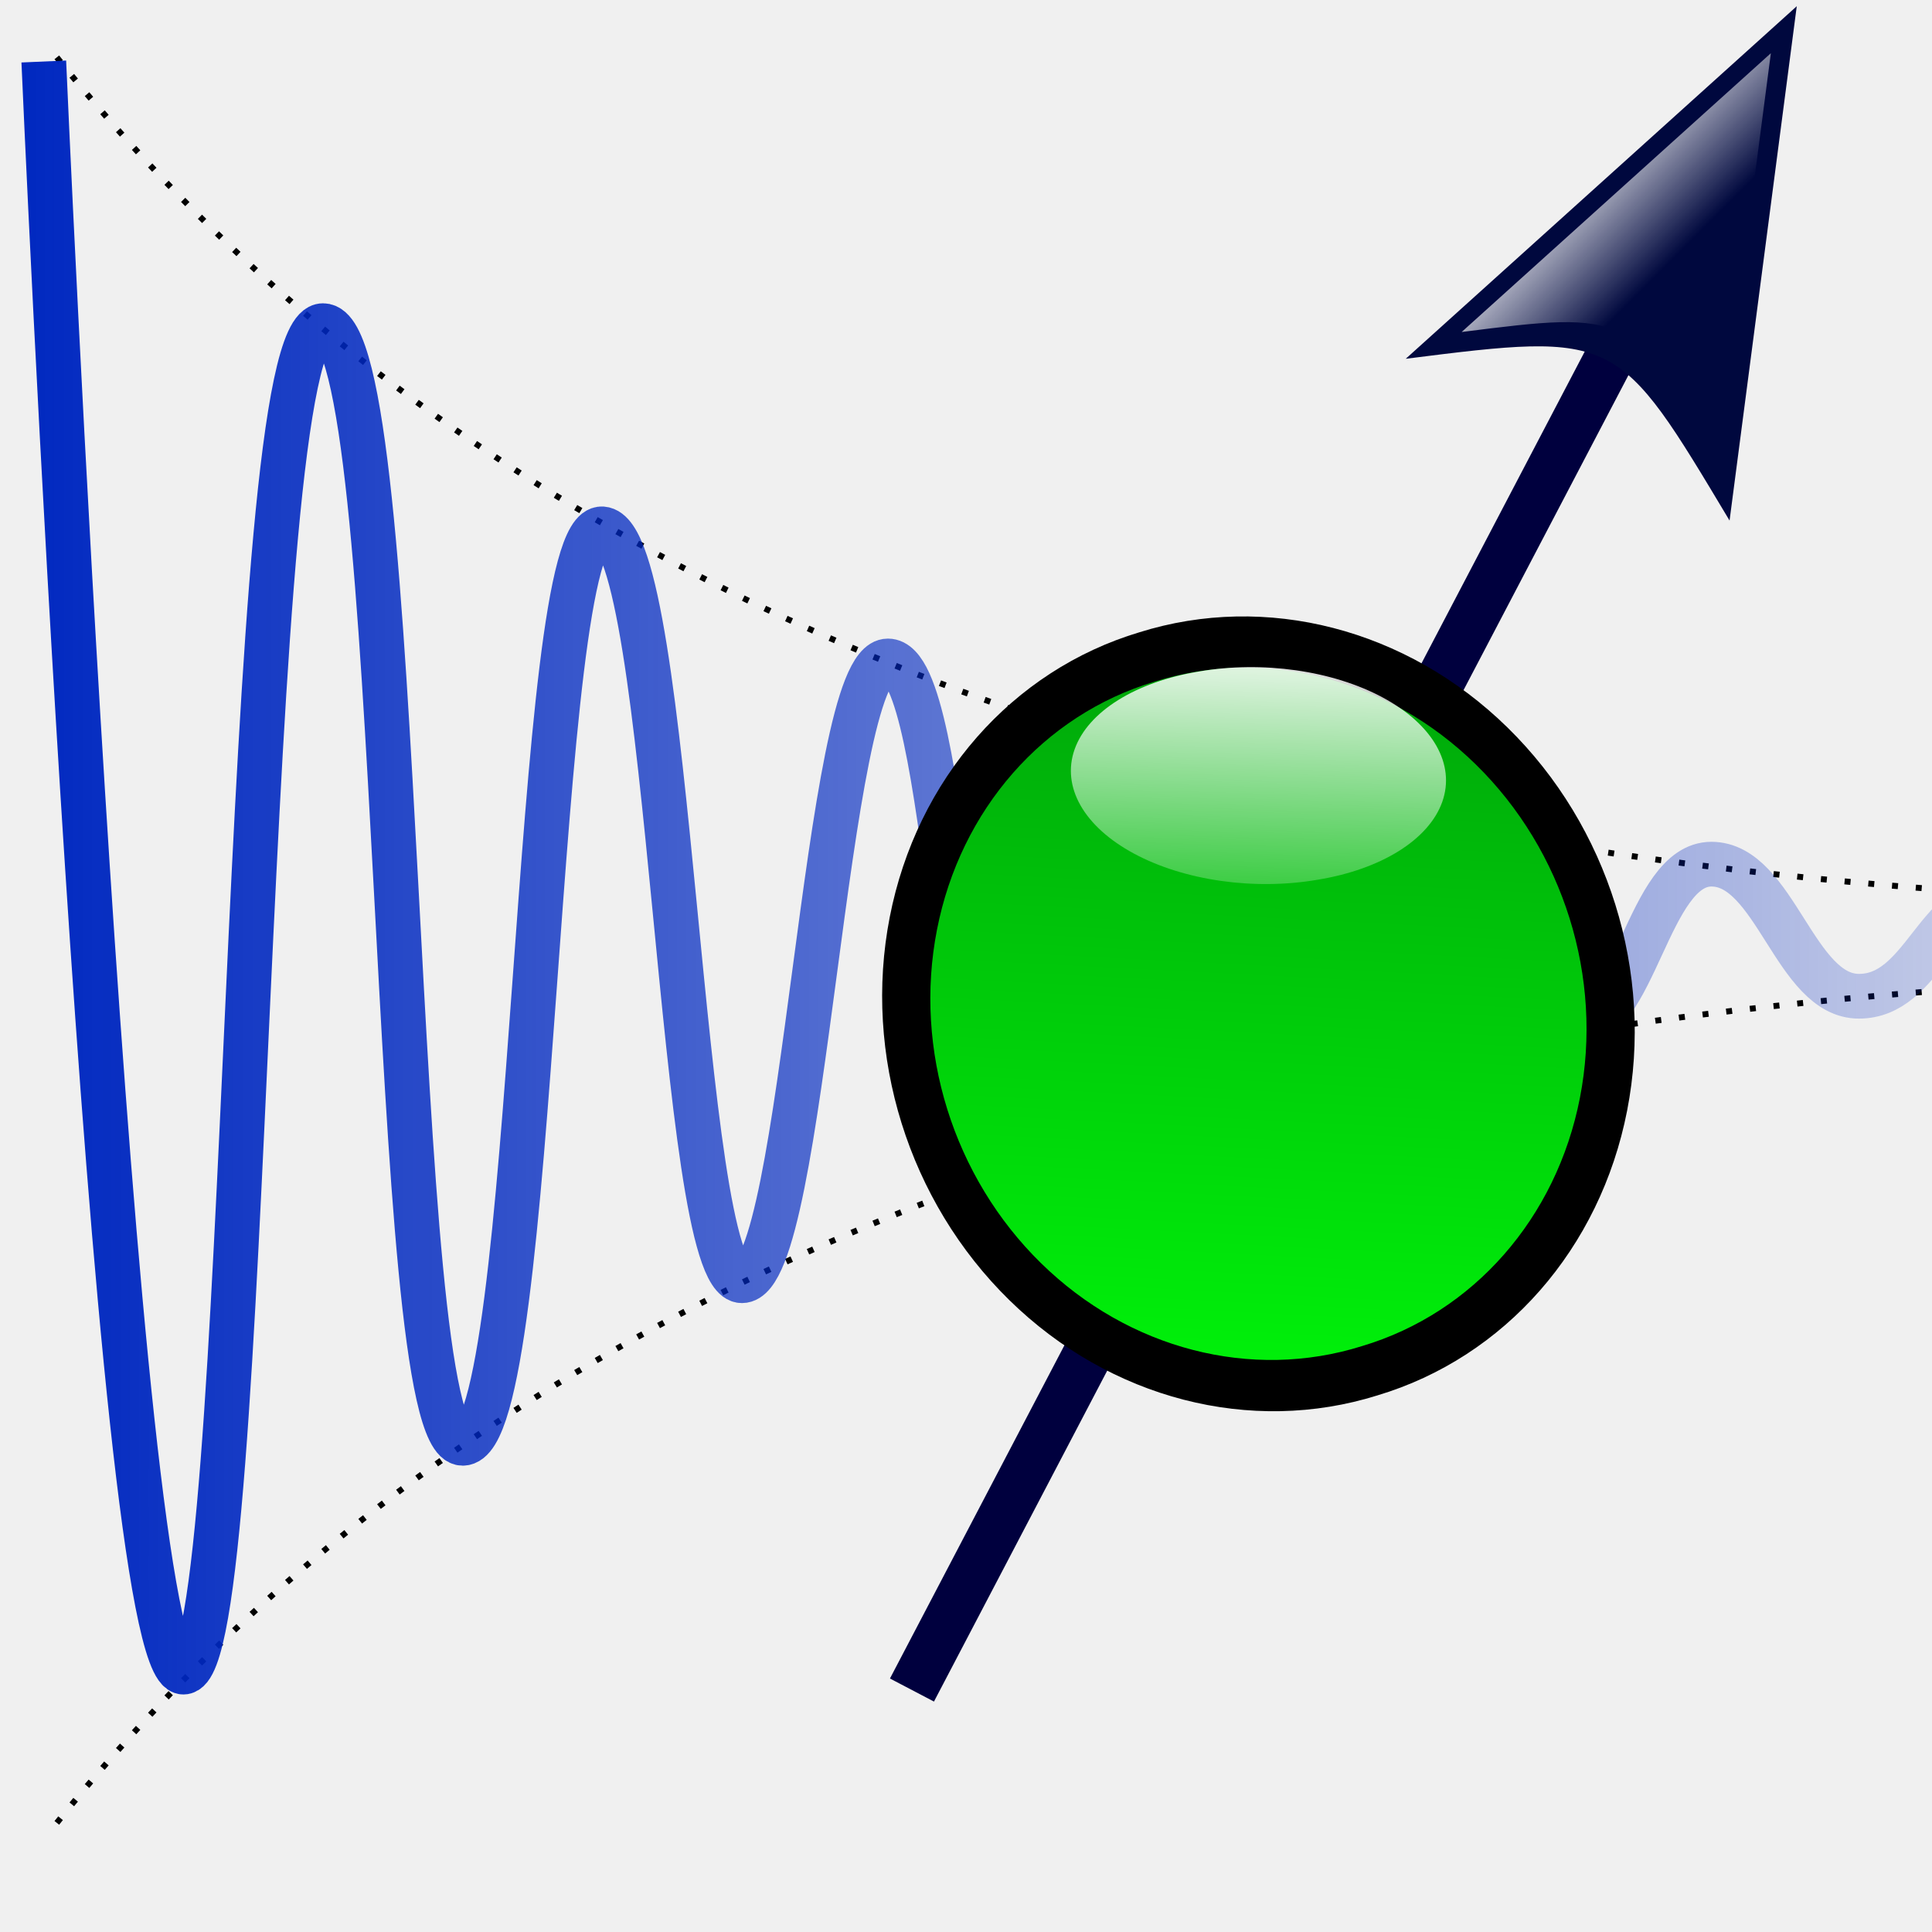
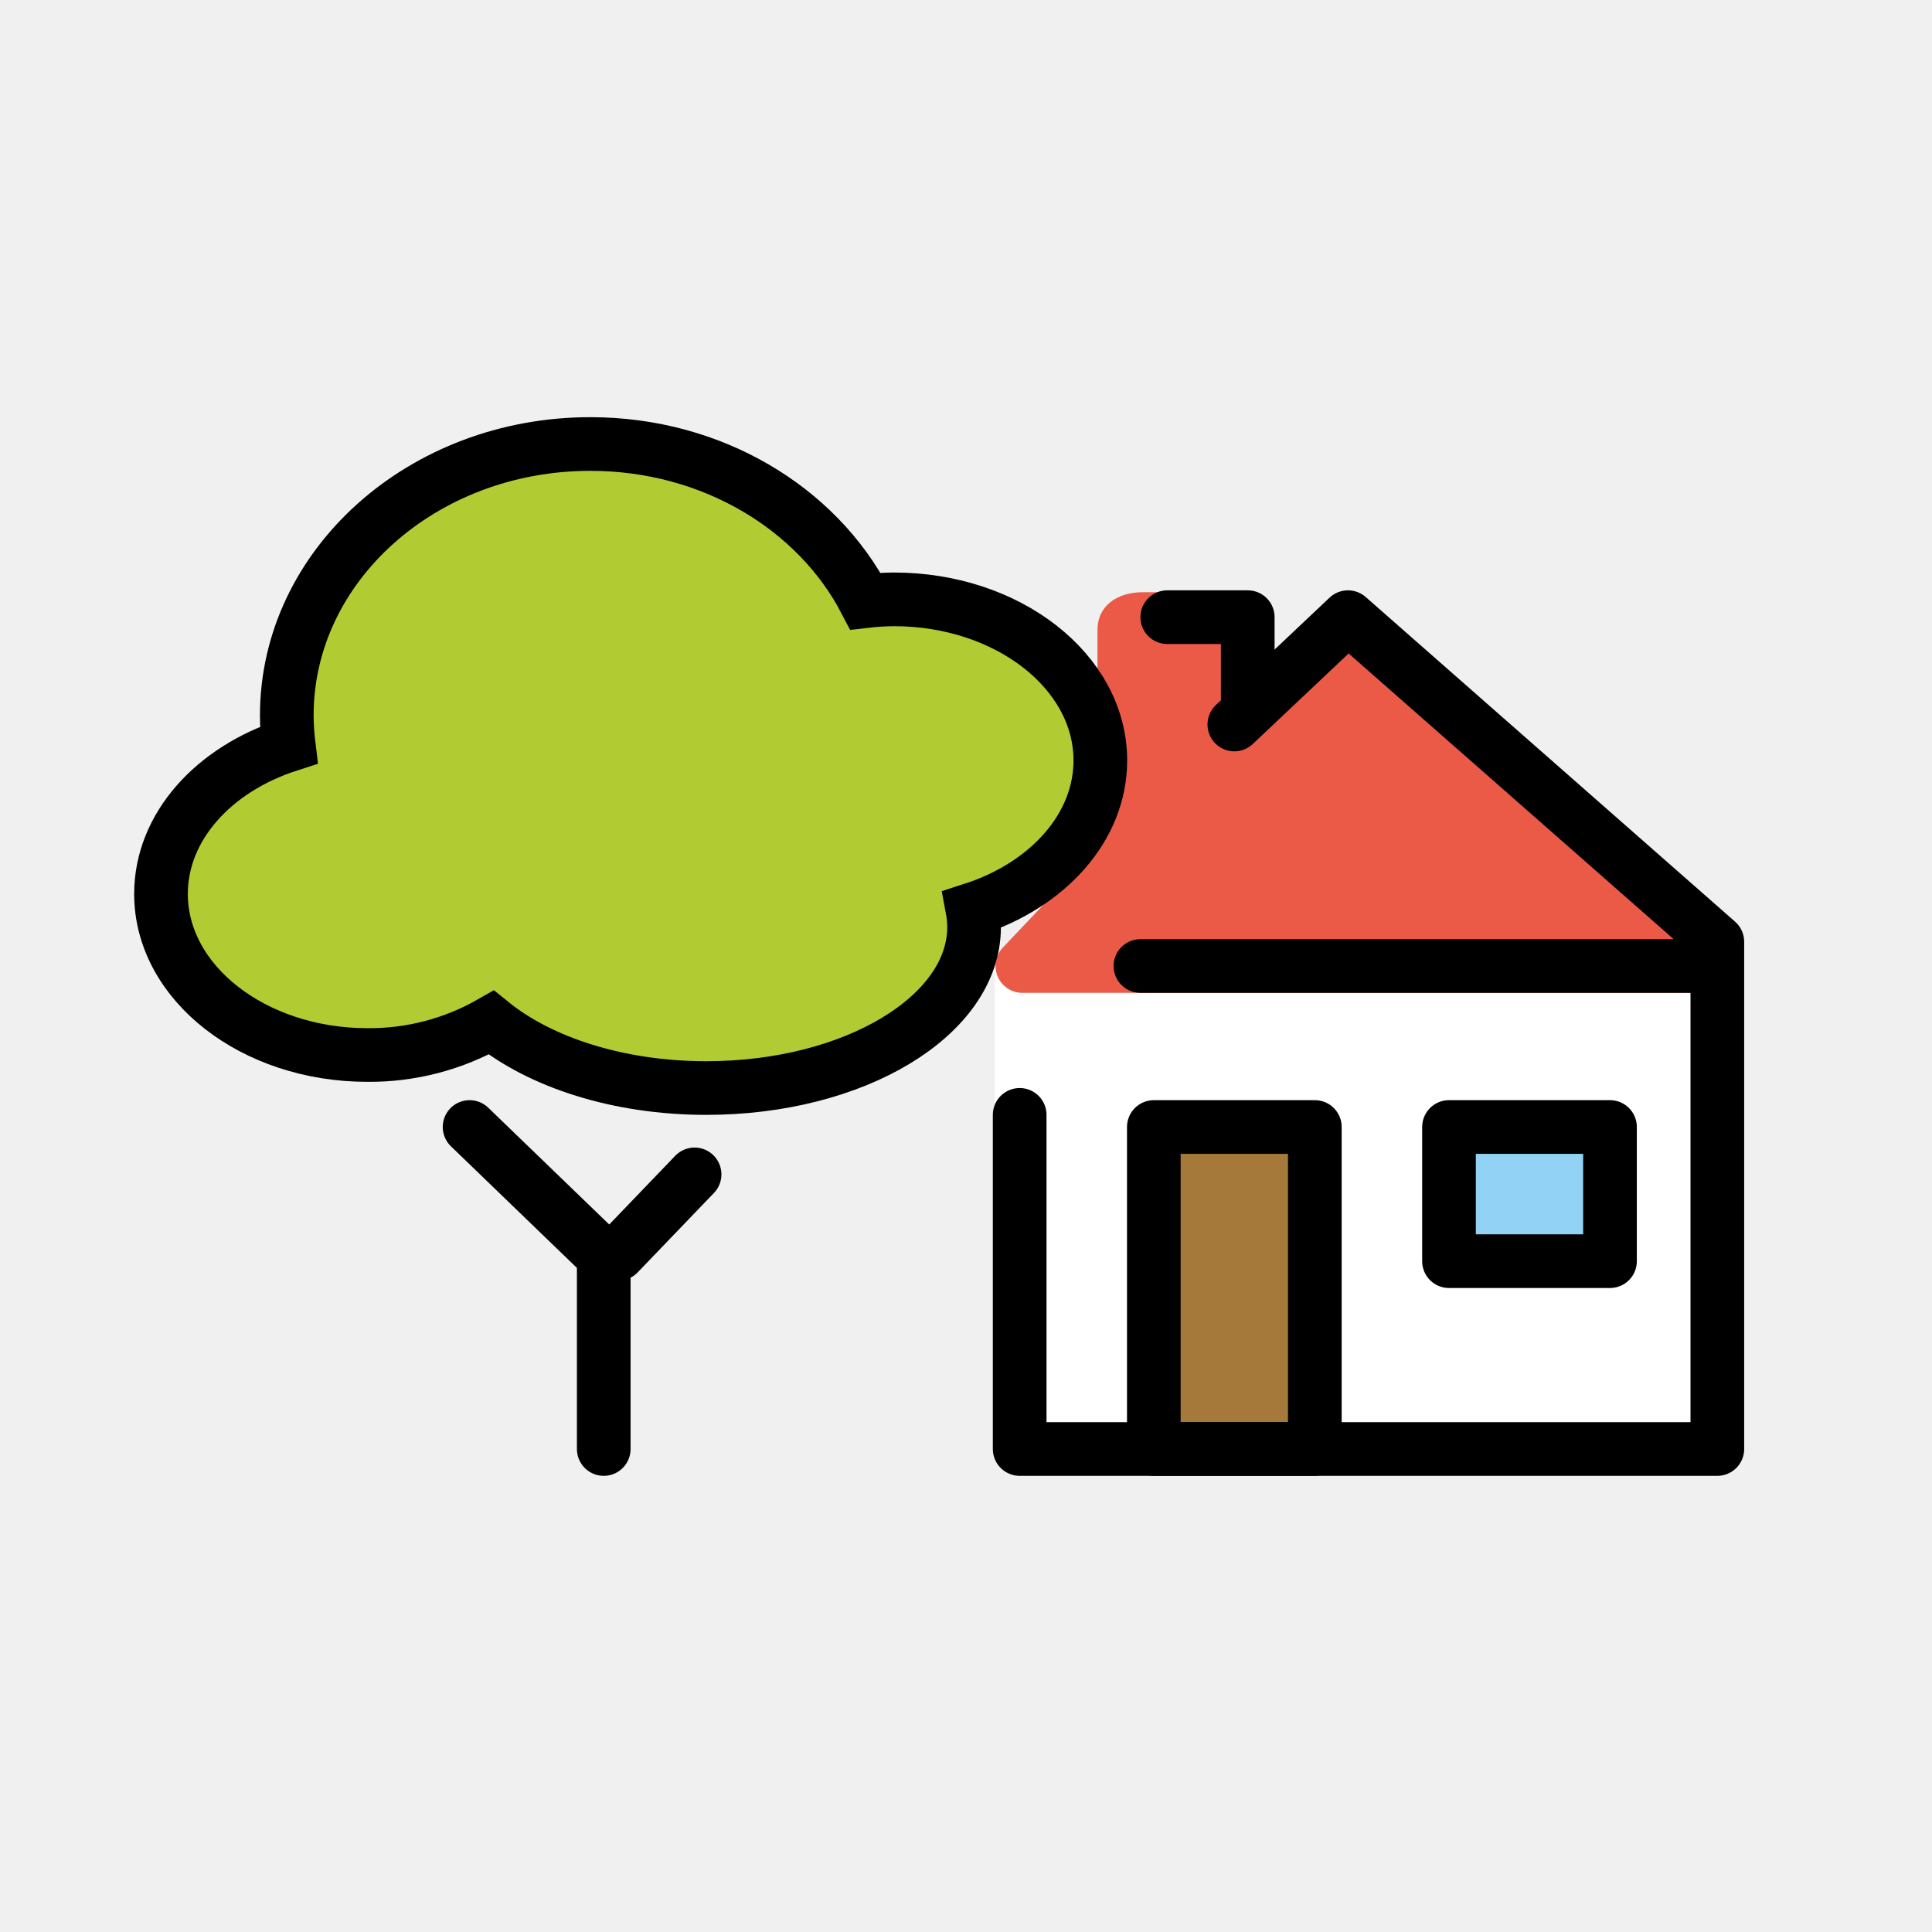
- <svg xmlns="http://www.w3.org/2000/svg" xmlns:xlink="http://www.w3.org/1999/xlink" id="svg2" width="350pt" height="350pt" version="1.0">
-   <defs id="defs5">
-     <linearGradient id="linearGradient4857">
-       <stop style="stop-color:#0028c0;stop-opacity:1;" offset="0" id="stop4859" />
-       <stop style="stop-color:#0028c0;stop-opacity:0.188;" offset="1" id="stop4861" />
-     </linearGradient>
-     <linearGradient id="linearGradient3065">
-       <stop style="stop-color:#00f00a;stop-opacity:1;" offset="0" id="stop3067" />
-       <stop style="stop-color:#00a70a;stop-opacity:1;" offset="1" id="stop3069" />
-     </linearGradient>
-     <linearGradient id="linearGradient2184">
-       <stop style="stop-color:#ffffff;stop-opacity:1;" offset="0" id="stop2186" />
-       <stop style="stop-color:#ffffff;stop-opacity:0;" offset="1" id="stop2188" />
-     </linearGradient>
-     <linearGradient xlink:href="#linearGradient2184" id="linearGradient2190" x1="62.714" y1="21.359" x2="-11.605" y2="46.403" gradientUnits="userSpaceOnUse" />
-     <linearGradient xlink:href="#linearGradient3065" id="linearGradient3071" x1="7.643" y1="39.917" x2="52.409" y2="24.831" gradientUnits="userSpaceOnUse" />
-     <linearGradient xlink:href="#linearGradient2184" id="linearGradient3954" x1="383.085" y1="26.83" x2="411.136" y2="54.871" gradientUnits="userSpaceOnUse" gradientTransform="matrix(0.915803,0,0,0.915803,36.18983,3.709133)" />
-     <linearGradient xlink:href="#linearGradient4857" id="linearGradient4863" x1="5.178" y1="209.374" x2="476.935" y2="209.374" gradientUnits="userSpaceOnUse" />
-   </defs>
-   <path style="fill:none;fill-opacity:0.75;fill-rule:evenodd;stroke:#000000;stroke-width:1.438;stroke-linecap:butt;stroke-linejoin:miter;stroke-miterlimit:4;stroke-dasharray:1.438, 4.315;stroke-dashoffset:0;stroke-opacity:1" d="M 13.726,13.849 C 164.818,202.784 422.115,217.303 580.66,219.427" id="path1316" />
-   <path id="path1318" d="M 13.726,440.303 C 164.818,251.368 422.115,236.849 580.66,234.725" style="fill:none;fill-opacity:0.75;fill-rule:evenodd;stroke:#000000;stroke-width:1.438;stroke-linecap:butt;stroke-linejoin:miter;stroke-miterlimit:4;stroke-dasharray:1.438, 4.315;stroke-dashoffset:0;stroke-opacity:1" />
-   <path style="fill:none;fill-opacity:0.75;fill-rule:evenodd;stroke:url(#linearGradient4863);stroke-width:10.802;stroke-linecap:butt;stroke-linejoin:miter;stroke-miterlimit:4;stroke-dasharray:none;stroke-opacity:1" d="M 10.579,14.855 C 10.579,14.855 27.442,403.893 44.305,403.893 C 61.168,403.893 57.796,78.663 78.031,78.663 C 98.267,78.663 93.502,348.622 111.757,348.622 C 130.013,348.622 128.621,126.539 145.484,127.747 C 162.347,128.954 163.953,309.356 179.21,309.356 C 194.467,309.356 199.14,159.651 214.47,159.651 C 229.799,159.651 229.799,279.906 246.662,279.906 C 263.525,279.906 261.85,181.739 280.388,181.739 C 298.926,181.739 300.624,260.272 314.114,260.272 C 327.605,260.272 334.35,198.918 347.84,198.918 C 361.331,198.918 365.039,248.001 380.048,248.001 C 395.057,248.001 397.989,208.735 413.386,208.735 C 428.783,208.735 433.533,240.639 449.019,240.639 C 464.504,240.639 467.648,217.096 482.745,217.096 C 497.842,217.096 502.356,235.73 517.845,235.73 C 533.334,235.73 536.707,218.551 550.197,218.551 C 563.687,218.551 570.433,235.73 580.551,235.73 C 590.668,235.73 590.668,235.73 590.668,235.73" id="path1320" />
-   <path style="fill:#ff0000;fill-opacity:1;fill-rule:evenodd;stroke:#00003e;stroke-width:12;stroke-linecap:butt;stroke-linejoin:miter;marker-start:none;marker-mid:none;marker-end:none;stroke-miterlimit:3;stroke-dasharray:none;stroke-opacity:1" d="M 220.279,408.221 L 393.881,76.662" id="path2045" />
-   <path style="fill:url(#linearGradient3071);fill-opacity:1.0;fill-rule:evenodd;stroke:#000000;stroke-width:3.433;stroke-linecap:butt;stroke-linejoin:miter;stroke-miterlimit:4;stroke-dasharray:none;stroke-opacity:1" id="path1306" d="M 54.865 32.376 A 24.845 24.948 0 1 1  5.176,32.376 A 24.845 24.948 0 1 1  54.865 32.376 z" transform="matrix(-1.082852,-3.469715,-3.213433,0.985378,440.5169,317.1467)" />
-   <path style="fill:#00083e;fill-opacity:1;fill-rule:evenodd;stroke:none;stroke-width:0.5;stroke-linecap:butt;stroke-linejoin:miter;stroke-miterlimit:4;stroke-dasharray:none;stroke-opacity:1" d="M 417.769,125.74 L 434,1.5 L 339.55,86.662 C 390.824,80.178 390.72,80.54 417.769,125.74 z " id="path2224" />
-   <path transform="matrix(-0.576691,-1.012319,-1.711368,0.287493,376.6911,208.4238)" d="M 54.865 32.376 A 24.845 24.948 0 1 1  5.176,32.376 A 24.845 24.948 0 1 1  54.865 32.376 z" id="path1309" style="fill:url(#linearGradient2190);fill-opacity:1;fill-rule:evenodd;stroke:none;stroke-width:3.433;stroke-linecap:butt;stroke-linejoin:miter;stroke-miterlimit:4;stroke-dasharray:none;stroke-opacity:1" />
-   <path id="path3073" d="M 414.907,111.092 L 427.742,12.853 L 353.058,80.192 C 393.601,75.065 393.519,75.351 414.907,111.092 z " style="fill:url(#linearGradient3954);fill-opacity:1;fill-rule:evenodd;stroke:none;stroke-width:0.5;stroke-linecap:butt;stroke-linejoin:miter;stroke-miterlimit:4;stroke-dasharray:none;stroke-opacity:1" />
+ <svg xmlns="http://www.w3.org/2000/svg" id="emoji" viewBox="0 0 72 72" version="1.1">
+   <g id="color">
+     <rect x="37.075" y="36.053" width="26.884" height="18.114" fill="#FFFFFF" />
+     <polygon fill="#EA5A47" stroke="#EA5A47" stroke-linecap="round" stroke-linejoin="round" stroke-miterlimit="10" stroke-width="2" points="50.235,23.2 38.1,36 63.5,36" />
+     <path fill="#EA5A47" d="M47.3,26l-6.4,6.059v-8.573c0-0.931,0.755-1.416,1.686-1.416h3.028 c0.931,0,1.686,0.485,1.686,1.416C47.3,23.486,47.3,26,47.3,26z" />
+     <rect x="43" y="42" width="6" height="12" fill="#A57939" />
+     <rect x="54" y="42" width="6" height="5" fill="#92D3F5" />
+     <path fill="#B1CC33" d="M41.006,28.339c0-3.312-3.445-6.003-7.694-6.003c-0.355,0.003-0.71,0.025-1.062,0.066 c-1.8-3.455-5.707-5.855-10.25-5.855c-6.248,0-11.312,4.529-11.312,10.114c0.001,0.369,0.025,0.738,0.07,1.104 C7.966,28.666,6,30.81,6,33.314c0,3.312,3.445,6.003,7.694,6.003c1.615,0.014,3.206-0.402,4.614-1.207 c1.818,1.477,4.726,2.438,8.015,2.438c5.511,0,9.978-2.688,9.978-6.003c-0.001-0.219-0.021-0.438-0.061-0.653 C39.036,32.99,41.006,30.845,41.006,28.339z" />
+   </g>
+   <g id="hair" />
+   <g id="skin" />
+   <g id="skin-shadow" />
+   <g id="line">
+     <polyline fill="none" stroke="#000000" stroke-linecap="round" stroke-linejoin="round" stroke-miterlimit="10" stroke-width="2" points="46,27 50.235,23 64,35.098 64,54 38,54 38,41.548" />
+     <rect x="43" y="42" width="6" height="12" fill="none" stroke="#000000" stroke-linecap="round" stroke-linejoin="round" stroke-miterlimit="10" stroke-width="2" />
+     <rect x="54" y="42" width="6" height="5" fill="none" stroke="#000000" stroke-linecap="round" stroke-linejoin="round" stroke-miterlimit="10" stroke-width="2" />
+     <polyline fill="none" stroke="#000000" stroke-linecap="round" stroke-linejoin="round" stroke-miterlimit="10" stroke-width="2" points="43.5,23 46.5,23 46.5,26" />
+     <path fill="none" stroke="#000000" stroke-miterlimit="10" stroke-width="2" d="M31.245,39.34" />
+     <polyline fill="none" stroke="#000000" stroke-linecap="round" stroke-linejoin="round" stroke-width="2" points="22.5,54 22.5,46.827 17.5,42" />
+     <line x1="23.041" x2="25.885" y1="46.727" y2="43.766" fill="none" stroke="#000000" stroke-linecap="round" stroke-linejoin="round" stroke-width="2" />
+     <path fill="none" stroke="#000000" stroke-linecap="round" stroke-miterlimit="10" stroke-width="2" d="M41.006,28.339 c0-3.312-3.445-6.003-7.694-6.003c-0.355,0.003-0.71,0.025-1.062,0.066c-1.8-3.455-5.707-5.855-10.25-5.855 c-6.248,0-11.312,4.529-11.312,10.114c0.001,0.369,0.025,0.738,0.07,1.104C7.966,28.666,6,30.81,6,33.314 c0,3.312,3.445,6.003,7.694,6.003c1.615,0.014,3.206-0.402,4.614-1.207c1.818,1.477,4.726,2.438,8.015,2.438 c5.511,0,9.978-2.688,9.978-6.003c-0.001-0.219-0.021-0.438-0.061-0.653 C39.036,32.99,41.006,30.845,41.006,28.339z" />
+     <line x1="63.5" x2="42.5" y1="36" y2="36" fill="none" stroke="#000000" stroke-linecap="round" stroke-linejoin="round" stroke-miterlimit="10" stroke-width="2" />
+   </g>
</svg>
